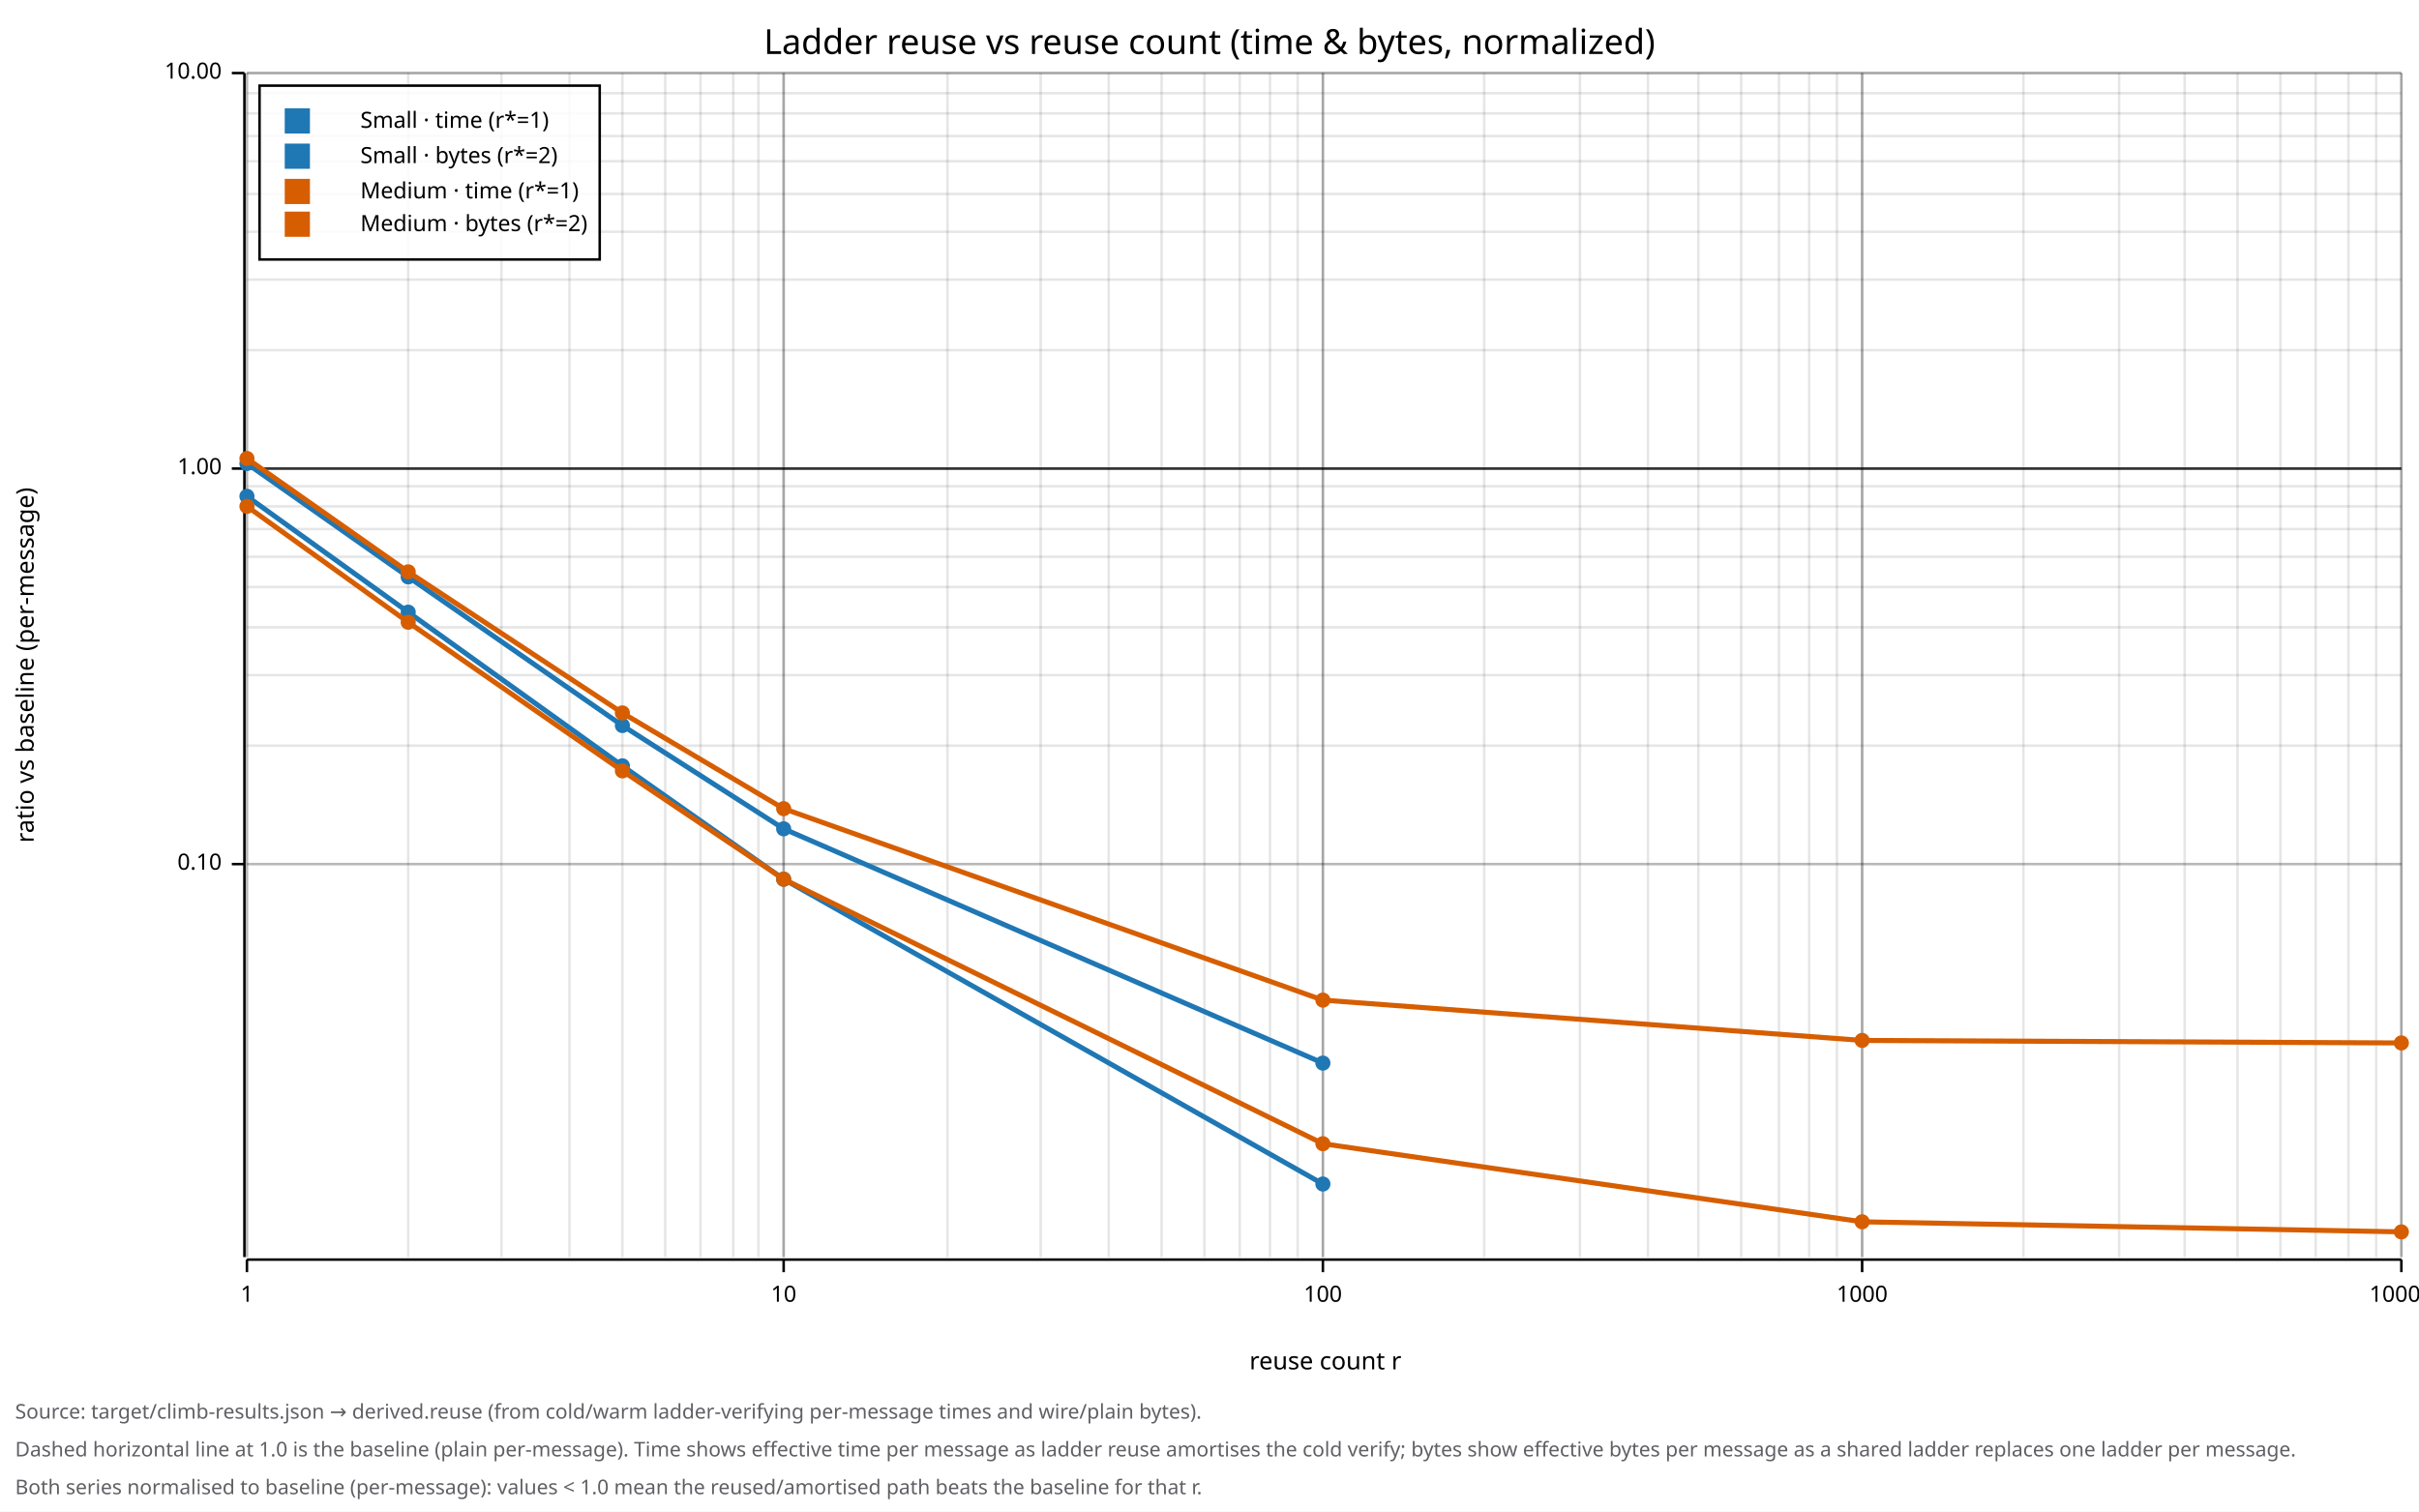
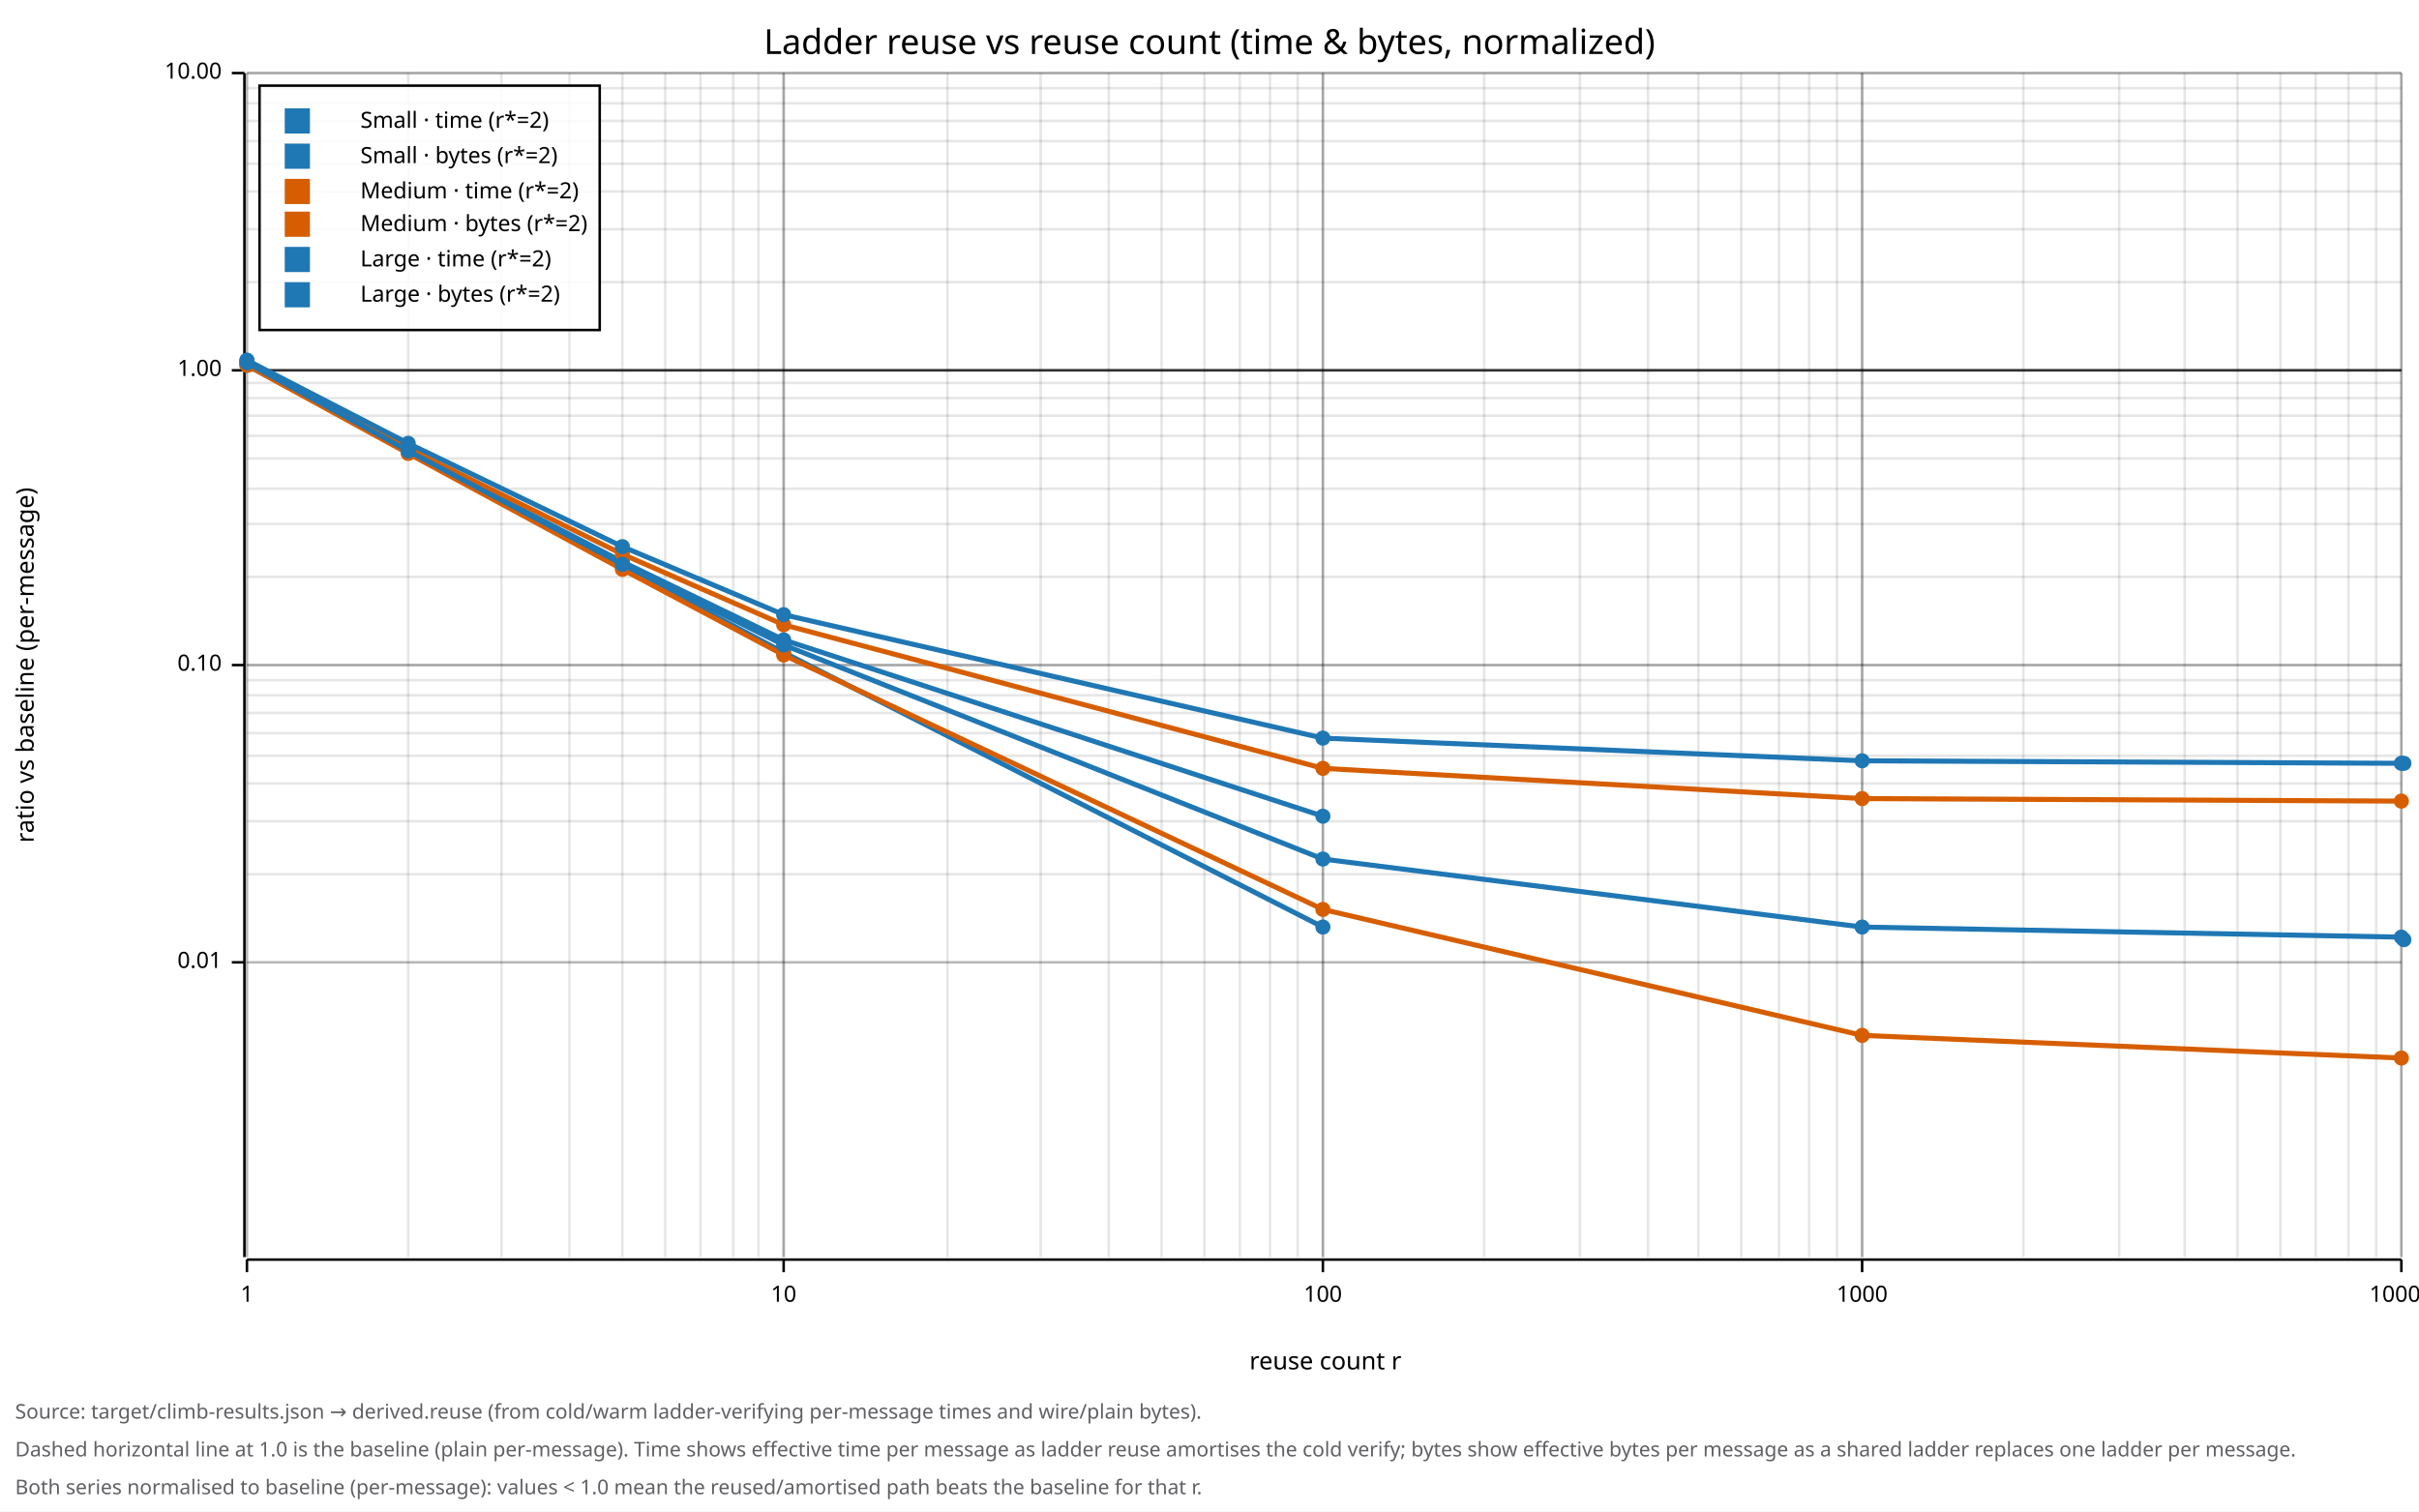
<svg xmlns="http://www.w3.org/2000/svg" width="960" height="600" viewBox="0 0 960 600">
  <rect x="0" y="0" width="960" height="600" opacity="1" fill="#FFFFFF" stroke="none" />
  <text x="480" y="11" dy="0.76em" text-anchor="middle" font-family="sans-serif" font-size="13.71" opacity="1" fill="#000000">
Ladder reuse vs reuse count (time &amp; bytes, normalized)
</text>
  <line opacity="0.1" stroke="#000000" stroke-width="1" x1="98" y1="499" x2="98" y2="29" />
  <line opacity="0.1" stroke="#000000" stroke-width="1" x1="162" y1="499" x2="162" y2="29" />
  <line opacity="0.1" stroke="#000000" stroke-width="1" x1="199" y1="499" x2="199" y2="29" />
  <line opacity="0.1" stroke="#000000" stroke-width="1" x1="226" y1="499" x2="226" y2="29" />
  <line opacity="0.1" stroke="#000000" stroke-width="1" x1="247" y1="499" x2="247" y2="29" />
  <line opacity="0.1" stroke="#000000" stroke-width="1" x1="264" y1="499" x2="264" y2="29" />
  <line opacity="0.1" stroke="#000000" stroke-width="1" x1="278" y1="499" x2="278" y2="29" />
  <line opacity="0.1" stroke="#000000" stroke-width="1" x1="291" y1="499" x2="291" y2="29" />
  <line opacity="0.1" stroke="#000000" stroke-width="1" x1="301" y1="499" x2="301" y2="29" />
  <line opacity="0.1" stroke="#000000" stroke-width="1" x1="311" y1="499" x2="311" y2="29" />
  <line opacity="0.1" stroke="#000000" stroke-width="1" x1="311" y1="499" x2="311" y2="29" />
  <line opacity="0.1" stroke="#000000" stroke-width="1" x1="376" y1="499" x2="376" y2="29" />
  <line opacity="0.1" stroke="#000000" stroke-width="1" x1="413" y1="499" x2="413" y2="29" />
  <line opacity="0.1" stroke="#000000" stroke-width="1" x1="440" y1="499" x2="440" y2="29" />
  <line opacity="0.1" stroke="#000000" stroke-width="1" x1="461" y1="499" x2="461" y2="29" />
  <line opacity="0.1" stroke="#000000" stroke-width="1" x1="478" y1="499" x2="478" y2="29" />
  <line opacity="0.1" stroke="#000000" stroke-width="1" x1="492" y1="499" x2="492" y2="29" />
  <line opacity="0.1" stroke="#000000" stroke-width="1" x1="504" y1="499" x2="504" y2="29" />
  <line opacity="0.1" stroke="#000000" stroke-width="1" x1="515" y1="499" x2="515" y2="29" />
  <line opacity="0.1" stroke="#000000" stroke-width="1" x1="525" y1="499" x2="525" y2="29" />
  <line opacity="0.1" stroke="#000000" stroke-width="1" x1="525" y1="499" x2="525" y2="29" />
  <line opacity="0.1" stroke="#000000" stroke-width="1" x1="589" y1="499" x2="589" y2="29" />
  <line opacity="0.1" stroke="#000000" stroke-width="1" x1="627" y1="499" x2="627" y2="29" />
  <line opacity="0.1" stroke="#000000" stroke-width="1" x1="654" y1="499" x2="654" y2="29" />
  <line opacity="0.1" stroke="#000000" stroke-width="1" x1="674" y1="499" x2="674" y2="29" />
  <line opacity="0.1" stroke="#000000" stroke-width="1" x1="691" y1="499" x2="691" y2="29" />
  <line opacity="0.1" stroke="#000000" stroke-width="1" x1="706" y1="499" x2="706" y2="29" />
  <line opacity="0.1" stroke="#000000" stroke-width="1" x1="718" y1="499" x2="718" y2="29" />
  <line opacity="0.1" stroke="#000000" stroke-width="1" x1="729" y1="499" x2="729" y2="29" />
  <line opacity="0.1" stroke="#000000" stroke-width="1" x1="739" y1="499" x2="739" y2="29" />
  <line opacity="0.1" stroke="#000000" stroke-width="1" x1="739" y1="499" x2="739" y2="29" />
  <line opacity="0.1" stroke="#000000" stroke-width="1" x1="803" y1="499" x2="803" y2="29" />
  <line opacity="0.1" stroke="#000000" stroke-width="1" x1="841" y1="499" x2="841" y2="29" />
  <line opacity="0.1" stroke="#000000" stroke-width="1" x1="867" y1="499" x2="867" y2="29" />
  <line opacity="0.1" stroke="#000000" stroke-width="1" x1="888" y1="499" x2="888" y2="29" />
  <line opacity="0.1" stroke="#000000" stroke-width="1" x1="905" y1="499" x2="905" y2="29" />
  <line opacity="0.1" stroke="#000000" stroke-width="1" x1="919" y1="499" x2="919" y2="29" />
  <line opacity="0.1" stroke="#000000" stroke-width="1" x1="932" y1="499" x2="932" y2="29" />
  <line opacity="0.1" stroke="#000000" stroke-width="1" x1="943" y1="499" x2="943" y2="29" />
  <line opacity="0.1" stroke="#000000" stroke-width="1" x1="953" y1="499" x2="953" y2="29" />
  <line opacity="0.1" stroke="#000000" stroke-width="1" x1="953" y1="499" x2="953" y2="29" />
-   <line opacity="0.1" stroke="#000000" stroke-width="1" x1="98" y1="343" x2="953" y2="343" />
-   <line opacity="0.1" stroke="#000000" stroke-width="1" x1="98" y1="296" x2="953" y2="296" />
-   <line opacity="0.1" stroke="#000000" stroke-width="1" x1="98" y1="268" x2="953" y2="268" />
-   <line opacity="0.1" stroke="#000000" stroke-width="1" x1="98" y1="249" x2="953" y2="249" />
-   <line opacity="0.1" stroke="#000000" stroke-width="1" x1="98" y1="233" x2="953" y2="233" />
-   <line opacity="0.1" stroke="#000000" stroke-width="1" x1="98" y1="221" x2="953" y2="221" />
-   <line opacity="0.1" stroke="#000000" stroke-width="1" x1="98" y1="210" x2="953" y2="210" />
-   <line opacity="0.1" stroke="#000000" stroke-width="1" x1="98" y1="201" x2="953" y2="201" />
-   <line opacity="0.1" stroke="#000000" stroke-width="1" x1="98" y1="193" x2="953" y2="193" />
-   <line opacity="0.1" stroke="#000000" stroke-width="1" x1="98" y1="186" x2="953" y2="186" />
-   <line opacity="0.1" stroke="#000000" stroke-width="1" x1="98" y1="186" x2="953" y2="186" />
-   <line opacity="0.1" stroke="#000000" stroke-width="1" x1="98" y1="139" x2="953" y2="139" />
-   <line opacity="0.1" stroke="#000000" stroke-width="1" x1="98" y1="111" x2="953" y2="111" />
-   <line opacity="0.1" stroke="#000000" stroke-width="1" x1="98" y1="92" x2="953" y2="92" />
-   <line opacity="0.1" stroke="#000000" stroke-width="1" x1="98" y1="77" x2="953" y2="77" />
-   <line opacity="0.1" stroke="#000000" stroke-width="1" x1="98" y1="64" x2="953" y2="64" />
-   <line opacity="0.1" stroke="#000000" stroke-width="1" x1="98" y1="54" x2="953" y2="54" />
-   <line opacity="0.1" stroke="#000000" stroke-width="1" x1="98" y1="45" x2="953" y2="45" />
-   <line opacity="0.1" stroke="#000000" stroke-width="1" x1="98" y1="37" x2="953" y2="37" />
+   <line opacity="0.1" stroke="#000000" stroke-width="1" x1="98" y1="382" x2="953" y2="382" />
+   <line opacity="0.1" stroke="#000000" stroke-width="1" x1="98" y1="347" x2="953" y2="347" />
+   <line opacity="0.1" stroke="#000000" stroke-width="1" x1="98" y1="326" x2="953" y2="326" />
+   <line opacity="0.1" stroke="#000000" stroke-width="1" x1="98" y1="311" x2="953" y2="311" />
+   <line opacity="0.1" stroke="#000000" stroke-width="1" x1="98" y1="300" x2="953" y2="300" />
+   <line opacity="0.1" stroke="#000000" stroke-width="1" x1="98" y1="291" x2="953" y2="291" />
+   <line opacity="0.1" stroke="#000000" stroke-width="1" x1="98" y1="283" x2="953" y2="283" />
+   <line opacity="0.1" stroke="#000000" stroke-width="1" x1="98" y1="276" x2="953" y2="276" />
+   <line opacity="0.1" stroke="#000000" stroke-width="1" x1="98" y1="270" x2="953" y2="270" />
+   <line opacity="0.1" stroke="#000000" stroke-width="1" x1="98" y1="264" x2="953" y2="264" />
+   <line opacity="0.1" stroke="#000000" stroke-width="1" x1="98" y1="264" x2="953" y2="264" />
+   <line opacity="0.1" stroke="#000000" stroke-width="1" x1="98" y1="229" x2="953" y2="229" />
+   <line opacity="0.1" stroke="#000000" stroke-width="1" x1="98" y1="208" x2="953" y2="208" />
+   <line opacity="0.1" stroke="#000000" stroke-width="1" x1="98" y1="194" x2="953" y2="194" />
+   <line opacity="0.1" stroke="#000000" stroke-width="1" x1="98" y1="182" x2="953" y2="182" />
+   <line opacity="0.1" stroke="#000000" stroke-width="1" x1="98" y1="173" x2="953" y2="173" />
+   <line opacity="0.1" stroke="#000000" stroke-width="1" x1="98" y1="165" x2="953" y2="165" />
+   <line opacity="0.1" stroke="#000000" stroke-width="1" x1="98" y1="158" x2="953" y2="158" />
+   <line opacity="0.1" stroke="#000000" stroke-width="1" x1="98" y1="152" x2="953" y2="152" />
+   <line opacity="0.1" stroke="#000000" stroke-width="1" x1="98" y1="147" x2="953" y2="147" />
+   <line opacity="0.1" stroke="#000000" stroke-width="1" x1="98" y1="147" x2="953" y2="147" />
+   <line opacity="0.1" stroke="#000000" stroke-width="1" x1="98" y1="112" x2="953" y2="112" />
+   <line opacity="0.1" stroke="#000000" stroke-width="1" x1="98" y1="91" x2="953" y2="91" />
+   <line opacity="0.1" stroke="#000000" stroke-width="1" x1="98" y1="76" x2="953" y2="76" />
+   <line opacity="0.1" stroke="#000000" stroke-width="1" x1="98" y1="65" x2="953" y2="65" />
+   <line opacity="0.1" stroke="#000000" stroke-width="1" x1="98" y1="56" x2="953" y2="56" />
+   <line opacity="0.1" stroke="#000000" stroke-width="1" x1="98" y1="48" x2="953" y2="48" />
+   <line opacity="0.1" stroke="#000000" stroke-width="1" x1="98" y1="41" x2="953" y2="41" />
+   <line opacity="0.1" stroke="#000000" stroke-width="1" x1="98" y1="35" x2="953" y2="35" />
  <line opacity="0.1" stroke="#000000" stroke-width="1" x1="98" y1="29" x2="953" y2="29" />
  <line opacity="0.1" stroke="#000000" stroke-width="1" x1="98" y1="29" x2="953" y2="29" />
  <text x="6" y="264" dy="0.76em" text-anchor="middle" font-family="sans-serif" font-size="9.677" opacity="1" fill="#000000" transform="rotate(270, 6, 264)">
ratio vs baseline (per-message)
</text>
  <text x="526" y="546" dy="-0.5ex" text-anchor="middle" font-family="sans-serif" font-size="9.677" opacity="1" fill="#000000">
reuse count r
</text>
  <line opacity="0.2" stroke="#000000" stroke-width="1" x1="98" y1="499" x2="98" y2="29" />
  <line opacity="0.2" stroke="#000000" stroke-width="1" x1="311" y1="499" x2="311" y2="29" />
  <line opacity="0.2" stroke="#000000" stroke-width="1" x1="525" y1="499" x2="525" y2="29" />
  <line opacity="0.2" stroke="#000000" stroke-width="1" x1="739" y1="499" x2="739" y2="29" />
  <line opacity="0.2" stroke="#000000" stroke-width="1" x1="953" y1="499" x2="953" y2="29" />
-   <line opacity="0.2" stroke="#000000" stroke-width="1" x1="98" y1="343" x2="953" y2="343" />
-   <line opacity="0.2" stroke="#000000" stroke-width="1" x1="98" y1="186" x2="953" y2="186" />
+   <line opacity="0.2" stroke="#000000" stroke-width="1" x1="98" y1="382" x2="953" y2="382" />
+   <line opacity="0.2" stroke="#000000" stroke-width="1" x1="98" y1="264" x2="953" y2="264" />
+   <line opacity="0.2" stroke="#000000" stroke-width="1" x1="98" y1="147" x2="953" y2="147" />
  <line opacity="0.2" stroke="#000000" stroke-width="1" x1="98" y1="29" x2="953" y2="29" />
  <polyline fill="none" opacity="1" stroke="#000000" stroke-width="1" points="97,29 97,499 " />
-   <text x="88" y="343" dy="0.5ex" text-anchor="end" font-family="sans-serif" font-size="8.871" opacity="1" fill="#000000">
+   <text x="88" y="382" dy="0.5ex" text-anchor="end" font-family="sans-serif" font-size="8.871" opacity="1" fill="#000000">
+ 0.01
+ </text>
+   <polyline fill="none" opacity="1" stroke="#000000" stroke-width="1" points="92,382 97,382 " />
+   <text x="88" y="264" dy="0.5ex" text-anchor="end" font-family="sans-serif" font-size="8.871" opacity="1" fill="#000000">
0.10
</text>
-   <polyline fill="none" opacity="1" stroke="#000000" stroke-width="1" points="92,343 97,343 " />
-   <text x="88" y="186" dy="0.5ex" text-anchor="end" font-family="sans-serif" font-size="8.871" opacity="1" fill="#000000">
+   <polyline fill="none" opacity="1" stroke="#000000" stroke-width="1" points="92,264 97,264 " />
+   <text x="88" y="147" dy="0.5ex" text-anchor="end" font-family="sans-serif" font-size="8.871" opacity="1" fill="#000000">
1.00
</text>
-   <polyline fill="none" opacity="1" stroke="#000000" stroke-width="1" points="92,186 97,186 " />
+   <polyline fill="none" opacity="1" stroke="#000000" stroke-width="1" points="92,147 97,147 " />
  <text x="88" y="29" dy="0.5ex" text-anchor="end" font-family="sans-serif" font-size="8.871" opacity="1" fill="#000000">
10.00
</text>
  <polyline fill="none" opacity="1" stroke="#000000" stroke-width="1" points="92,29 97,29 " />
  <polyline fill="none" opacity="1" stroke="#000000" stroke-width="1" points="98,500 953,500 " />
  <text x="98" y="510" dy="0.76em" text-anchor="middle" font-family="sans-serif" font-size="8.871" opacity="1" fill="#000000">
1
</text>
  <polyline fill="none" opacity="1" stroke="#000000" stroke-width="1" points="98,500 98,505 " />
  <text x="311" y="510" dy="0.76em" text-anchor="middle" font-family="sans-serif" font-size="8.871" opacity="1" fill="#000000">
10
</text>
  <polyline fill="none" opacity="1" stroke="#000000" stroke-width="1" points="311,500 311,505 " />
  <text x="525" y="510" dy="0.76em" text-anchor="middle" font-family="sans-serif" font-size="8.871" opacity="1" fill="#000000">
100
</text>
  <polyline fill="none" opacity="1" stroke="#000000" stroke-width="1" points="525,500 525,505 " />
  <text x="739" y="510" dy="0.76em" text-anchor="middle" font-family="sans-serif" font-size="8.871" opacity="1" fill="#000000">
1000
</text>
  <polyline fill="none" opacity="1" stroke="#000000" stroke-width="1" points="739,500 739,505 " />
  <text x="953" y="510" dy="0.76em" text-anchor="middle" font-family="sans-serif" font-size="8.871" opacity="1" fill="#000000">
10000
</text>
  <polyline fill="none" opacity="1" stroke="#000000" stroke-width="1" points="953,500 953,505 " />
-   <polyline fill="none" opacity="0.7" stroke="#000000" stroke-width="1" points="98,186 953,186 " />
-   <polyline fill="none" opacity="1" stroke="#1F77B4" stroke-width="2" points="98,197 162,243 247,304 311,349 525,470 " />
-   <circle cx="98" cy="197" r="3" opacity="1" fill="#1F77B4" stroke="none" stroke-width="1" />
-   <circle cx="162" cy="243" r="3" opacity="1" fill="#1F77B4" stroke="none" stroke-width="1" />
-   <circle cx="247" cy="304" r="3" opacity="1" fill="#1F77B4" stroke="none" stroke-width="1" />
-   <circle cx="311" cy="349" r="3" opacity="1" fill="#1F77B4" stroke="none" stroke-width="1" />
-   <circle cx="525" cy="470" r="3" opacity="1" fill="#1F77B4" stroke="none" stroke-width="1" />
-   <polyline fill="none" opacity="1" stroke="#1F77B4" stroke-width="2" points="98,184 162,229 247,288 311,329 525,422 " />
-   <circle cx="98" cy="184" r="3" opacity="1" fill="#1F77B4" stroke="none" stroke-width="1" />
-   <circle cx="162" cy="229" r="3" opacity="1" fill="#1F77B4" stroke="none" stroke-width="1" />
-   <circle cx="247" cy="288" r="3" opacity="1" fill="#1F77B4" stroke="none" stroke-width="1" />
-   <circle cx="311" cy="329" r="3" opacity="1" fill="#1F77B4" stroke="none" stroke-width="1" />
-   <circle cx="525" cy="422" r="3" opacity="1" fill="#1F77B4" stroke="none" stroke-width="1" />
-   <polyline fill="none" opacity="1" stroke="#D65E00" stroke-width="2" points="98,201 162,247 247,306 311,349 525,454 739,485 953,489 " />
-   <circle cx="98" cy="201" r="3" opacity="1" fill="#D65E00" stroke="none" stroke-width="1" />
-   <circle cx="162" cy="247" r="3" opacity="1" fill="#D65E00" stroke="none" stroke-width="1" />
-   <circle cx="247" cy="306" r="3" opacity="1" fill="#D65E00" stroke="none" stroke-width="1" />
-   <circle cx="311" cy="349" r="3" opacity="1" fill="#D65E00" stroke="none" stroke-width="1" />
-   <circle cx="525" cy="454" r="3" opacity="1" fill="#D65E00" stroke="none" stroke-width="1" />
-   <circle cx="739" cy="485" r="3" opacity="1" fill="#D65E00" stroke="none" stroke-width="1" />
-   <circle cx="953" cy="489" r="3" opacity="1" fill="#D65E00" stroke="none" stroke-width="1" />
-   <polyline fill="none" opacity="1" stroke="#D65E00" stroke-width="2" points="98,182 162,227 247,283 311,321 525,397 739,413 953,414 " />
-   <circle cx="98" cy="182" r="3" opacity="1" fill="#D65E00" stroke="none" stroke-width="1" />
-   <circle cx="162" cy="227" r="3" opacity="1" fill="#D65E00" stroke="none" stroke-width="1" />
-   <circle cx="247" cy="283" r="3" opacity="1" fill="#D65E00" stroke="none" stroke-width="1" />
-   <circle cx="311" cy="321" r="3" opacity="1" fill="#D65E00" stroke="none" stroke-width="1" />
-   <circle cx="525" cy="397" r="3" opacity="1" fill="#D65E00" stroke="none" stroke-width="1" />
-   <circle cx="739" cy="413" r="3" opacity="1" fill="#D65E00" stroke="none" stroke-width="1" />
-   <circle cx="953" cy="414" r="3" opacity="1" fill="#D65E00" stroke="none" stroke-width="1" />
-   <rect x="103" y="34" width="135" height="69" opacity="0.85" fill="#FFFFFF" stroke="none" />
-   <rect x="103" y="34" width="135" height="69" opacity="1" fill="none" stroke="#000000" />
+   <polyline fill="none" opacity="0.7" stroke="#000000" stroke-width="1" points="98,147 953,147 " />
+   <polyline fill="none" opacity="1" stroke="#1F77B4" stroke-width="2" points="98,143 162,178 247,225 311,259 525,368 " />
+   <circle cx="98" cy="143" r="3" opacity="1" fill="#1F77B4" stroke="none" stroke-width="1" />
+   <circle cx="162" cy="178" r="3" opacity="1" fill="#1F77B4" stroke="none" stroke-width="1" />
+   <circle cx="247" cy="225" r="3" opacity="1" fill="#1F77B4" stroke="none" stroke-width="1" />
+   <circle cx="311" cy="259" r="3" opacity="1" fill="#1F77B4" stroke="none" stroke-width="1" />
+   <circle cx="525" cy="368" r="3" opacity="1" fill="#1F77B4" stroke="none" stroke-width="1" />
+   <polyline fill="none" opacity="1" stroke="#1F77B4" stroke-width="2" points="98,145 162,179 247,223 311,254 525,324 " />
+   <circle cx="98" cy="145" r="3" opacity="1" fill="#1F77B4" stroke="none" stroke-width="1" />
+   <circle cx="162" cy="179" r="3" opacity="1" fill="#1F77B4" stroke="none" stroke-width="1" />
+   <circle cx="247" cy="223" r="3" opacity="1" fill="#1F77B4" stroke="none" stroke-width="1" />
+   <circle cx="311" cy="254" r="3" opacity="1" fill="#1F77B4" stroke="none" stroke-width="1" />
+   <circle cx="525" cy="324" r="3" opacity="1" fill="#1F77B4" stroke="none" stroke-width="1" />
+   <polyline fill="none" opacity="1" stroke="#D65E00" stroke-width="2" points="98,145 162,180 247,226 311,260 525,361 739,411 953,420 " />
+   <circle cx="98" cy="145" r="3" opacity="1" fill="#D65E00" stroke="none" stroke-width="1" />
+   <circle cx="162" cy="180" r="3" opacity="1" fill="#D65E00" stroke="none" stroke-width="1" />
+   <circle cx="247" cy="226" r="3" opacity="1" fill="#D65E00" stroke="none" stroke-width="1" />
+   <circle cx="311" cy="260" r="3" opacity="1" fill="#D65E00" stroke="none" stroke-width="1" />
+   <circle cx="525" cy="361" r="3" opacity="1" fill="#D65E00" stroke="none" stroke-width="1" />
+   <circle cx="739" cy="411" r="3" opacity="1" fill="#D65E00" stroke="none" stroke-width="1" />
+   <circle cx="953" cy="420" r="3" opacity="1" fill="#D65E00" stroke="none" stroke-width="1" />
+   <polyline fill="none" opacity="1" stroke="#D65E00" stroke-width="2" points="98,144 162,178 247,220 311,248 525,305 739,317 953,318 " />
+   <circle cx="98" cy="144" r="3" opacity="1" fill="#D65E00" stroke="none" stroke-width="1" />
+   <circle cx="162" cy="178" r="3" opacity="1" fill="#D65E00" stroke="none" stroke-width="1" />
+   <circle cx="247" cy="220" r="3" opacity="1" fill="#D65E00" stroke="none" stroke-width="1" />
+   <circle cx="311" cy="248" r="3" opacity="1" fill="#D65E00" stroke="none" stroke-width="1" />
+   <circle cx="525" cy="305" r="3" opacity="1" fill="#D65E00" stroke="none" stroke-width="1" />
+   <circle cx="739" cy="317" r="3" opacity="1" fill="#D65E00" stroke="none" stroke-width="1" />
+   <circle cx="953" cy="318" r="3" opacity="1" fill="#D65E00" stroke="none" stroke-width="1" />
+   <polyline fill="none" opacity="1" stroke="#1F77B4" stroke-width="2" points="98,144 162,179 247,224 311,256 525,341 739,368 953,372 954,373 " />
+   <circle cx="98" cy="144" r="3" opacity="1" fill="#1F77B4" stroke="none" stroke-width="1" />
+   <circle cx="162" cy="179" r="3" opacity="1" fill="#1F77B4" stroke="none" stroke-width="1" />
+   <circle cx="247" cy="224" r="3" opacity="1" fill="#1F77B4" stroke="none" stroke-width="1" />
+   <circle cx="311" cy="256" r="3" opacity="1" fill="#1F77B4" stroke="none" stroke-width="1" />
+   <circle cx="525" cy="341" r="3" opacity="1" fill="#1F77B4" stroke="none" stroke-width="1" />
+   <circle cx="739" cy="368" r="3" opacity="1" fill="#1F77B4" stroke="none" stroke-width="1" />
+   <circle cx="953" cy="372" r="3" opacity="1" fill="#1F77B4" stroke="none" stroke-width="1" />
+   <circle cx="954" cy="373" r="3" opacity="1" fill="#1F77B4" stroke="none" stroke-width="1" />
+   <polyline fill="none" opacity="1" stroke="#1F77B4" stroke-width="2" points="98,143 162,176 247,217 311,244 525,293 739,302 953,303 954,303 " />
+   <circle cx="98" cy="143" r="3" opacity="1" fill="#1F77B4" stroke="none" stroke-width="1" />
+   <circle cx="162" cy="176" r="3" opacity="1" fill="#1F77B4" stroke="none" stroke-width="1" />
+   <circle cx="247" cy="217" r="3" opacity="1" fill="#1F77B4" stroke="none" stroke-width="1" />
+   <circle cx="311" cy="244" r="3" opacity="1" fill="#1F77B4" stroke="none" stroke-width="1" />
+   <circle cx="525" cy="293" r="3" opacity="1" fill="#1F77B4" stroke="none" stroke-width="1" />
+   <circle cx="739" cy="302" r="3" opacity="1" fill="#1F77B4" stroke="none" stroke-width="1" />
+   <circle cx="953" cy="303" r="3" opacity="1" fill="#1F77B4" stroke="none" stroke-width="1" />
+   <circle cx="954" cy="303" r="3" opacity="1" fill="#1F77B4" stroke="none" stroke-width="1" />
+   <rect x="103" y="34" width="135" height="97" opacity="0.85" fill="#FFFFFF" stroke="none" />
+   <rect x="103" y="34" width="135" height="97" opacity="1" fill="none" stroke="#000000" />
  <text x="143" y="44" dy="0.76em" text-anchor="start" font-family="sans-serif" font-size="8.871" opacity="1" fill="#000000">
- Small · time (r*=1)
+ Small · time (r*=2)
</text>
  <text x="143" y="58" dy="0.76em" text-anchor="start" font-family="sans-serif" font-size="8.871" opacity="1" fill="#000000">
Small · bytes (r*=2)
</text>
  <text x="143" y="72" dy="0.76em" text-anchor="start" font-family="sans-serif" font-size="8.871" opacity="1" fill="#000000">
- Medium · time (r*=1)
+ Medium · time (r*=2)
</text>
  <text x="143" y="85" dy="0.76em" text-anchor="start" font-family="sans-serif" font-size="8.871" opacity="1" fill="#000000">
Medium · bytes (r*=2)
+ </text>
+   <text x="143" y="99" dy="0.76em" text-anchor="start" font-family="sans-serif" font-size="8.871" opacity="1" fill="#000000">
+ Large · time (r*=2)
+ </text>
+   <text x="143" y="113" dy="0.76em" text-anchor="start" font-family="sans-serif" font-size="8.871" opacity="1" fill="#000000">
+ Large · bytes (r*=2)
</text>
  <rect x="113" y="43" width="10" height="10" opacity="1" fill="#1F77B4" stroke="none" />
  <rect x="113" y="57" width="10" height="10" opacity="1" fill="#1F77B4" stroke="none" />
  <rect x="113" y="71" width="10" height="10" opacity="1" fill="#D65E00" stroke="none" />
  <rect x="113" y="84" width="10" height="10" opacity="1" fill="#D65E00" stroke="none" />
+   <rect x="113" y="98" width="10" height="10" opacity="1" fill="#1F77B4" stroke="none" />
+   <rect x="113" y="112" width="10" height="10" opacity="1" fill="#1F77B4" stroke="none" />
  <text x="6" y="557" dy="0.76em" text-anchor="start" font-family="sans-serif" font-size="8.065" opacity="1" fill="#5F5F64">
Source: target/climb-results.json → derived.reuse (from cold/warm ladder-verifying per-message times and wire/plain bytes).
</text>
  <text x="6" y="572" dy="0.76em" text-anchor="start" font-family="sans-serif" font-size="8.065" opacity="1" fill="#5F5F64">
Dashed horizontal line at 1.0 is the baseline (plain per-message). Time shows effective time per message as ladder reuse amortises the cold verify; bytes show effective bytes per message as a shared ladder replaces one ladder per message.
</text>
  <text x="6" y="587" dy="0.76em" text-anchor="start" font-family="sans-serif" font-size="8.065" opacity="1" fill="#5F5F64">
Both series normalised to baseline (per-message): values &lt; 1.0 mean the reused/amortised path beats the baseline for that r.
</text>
</svg>
